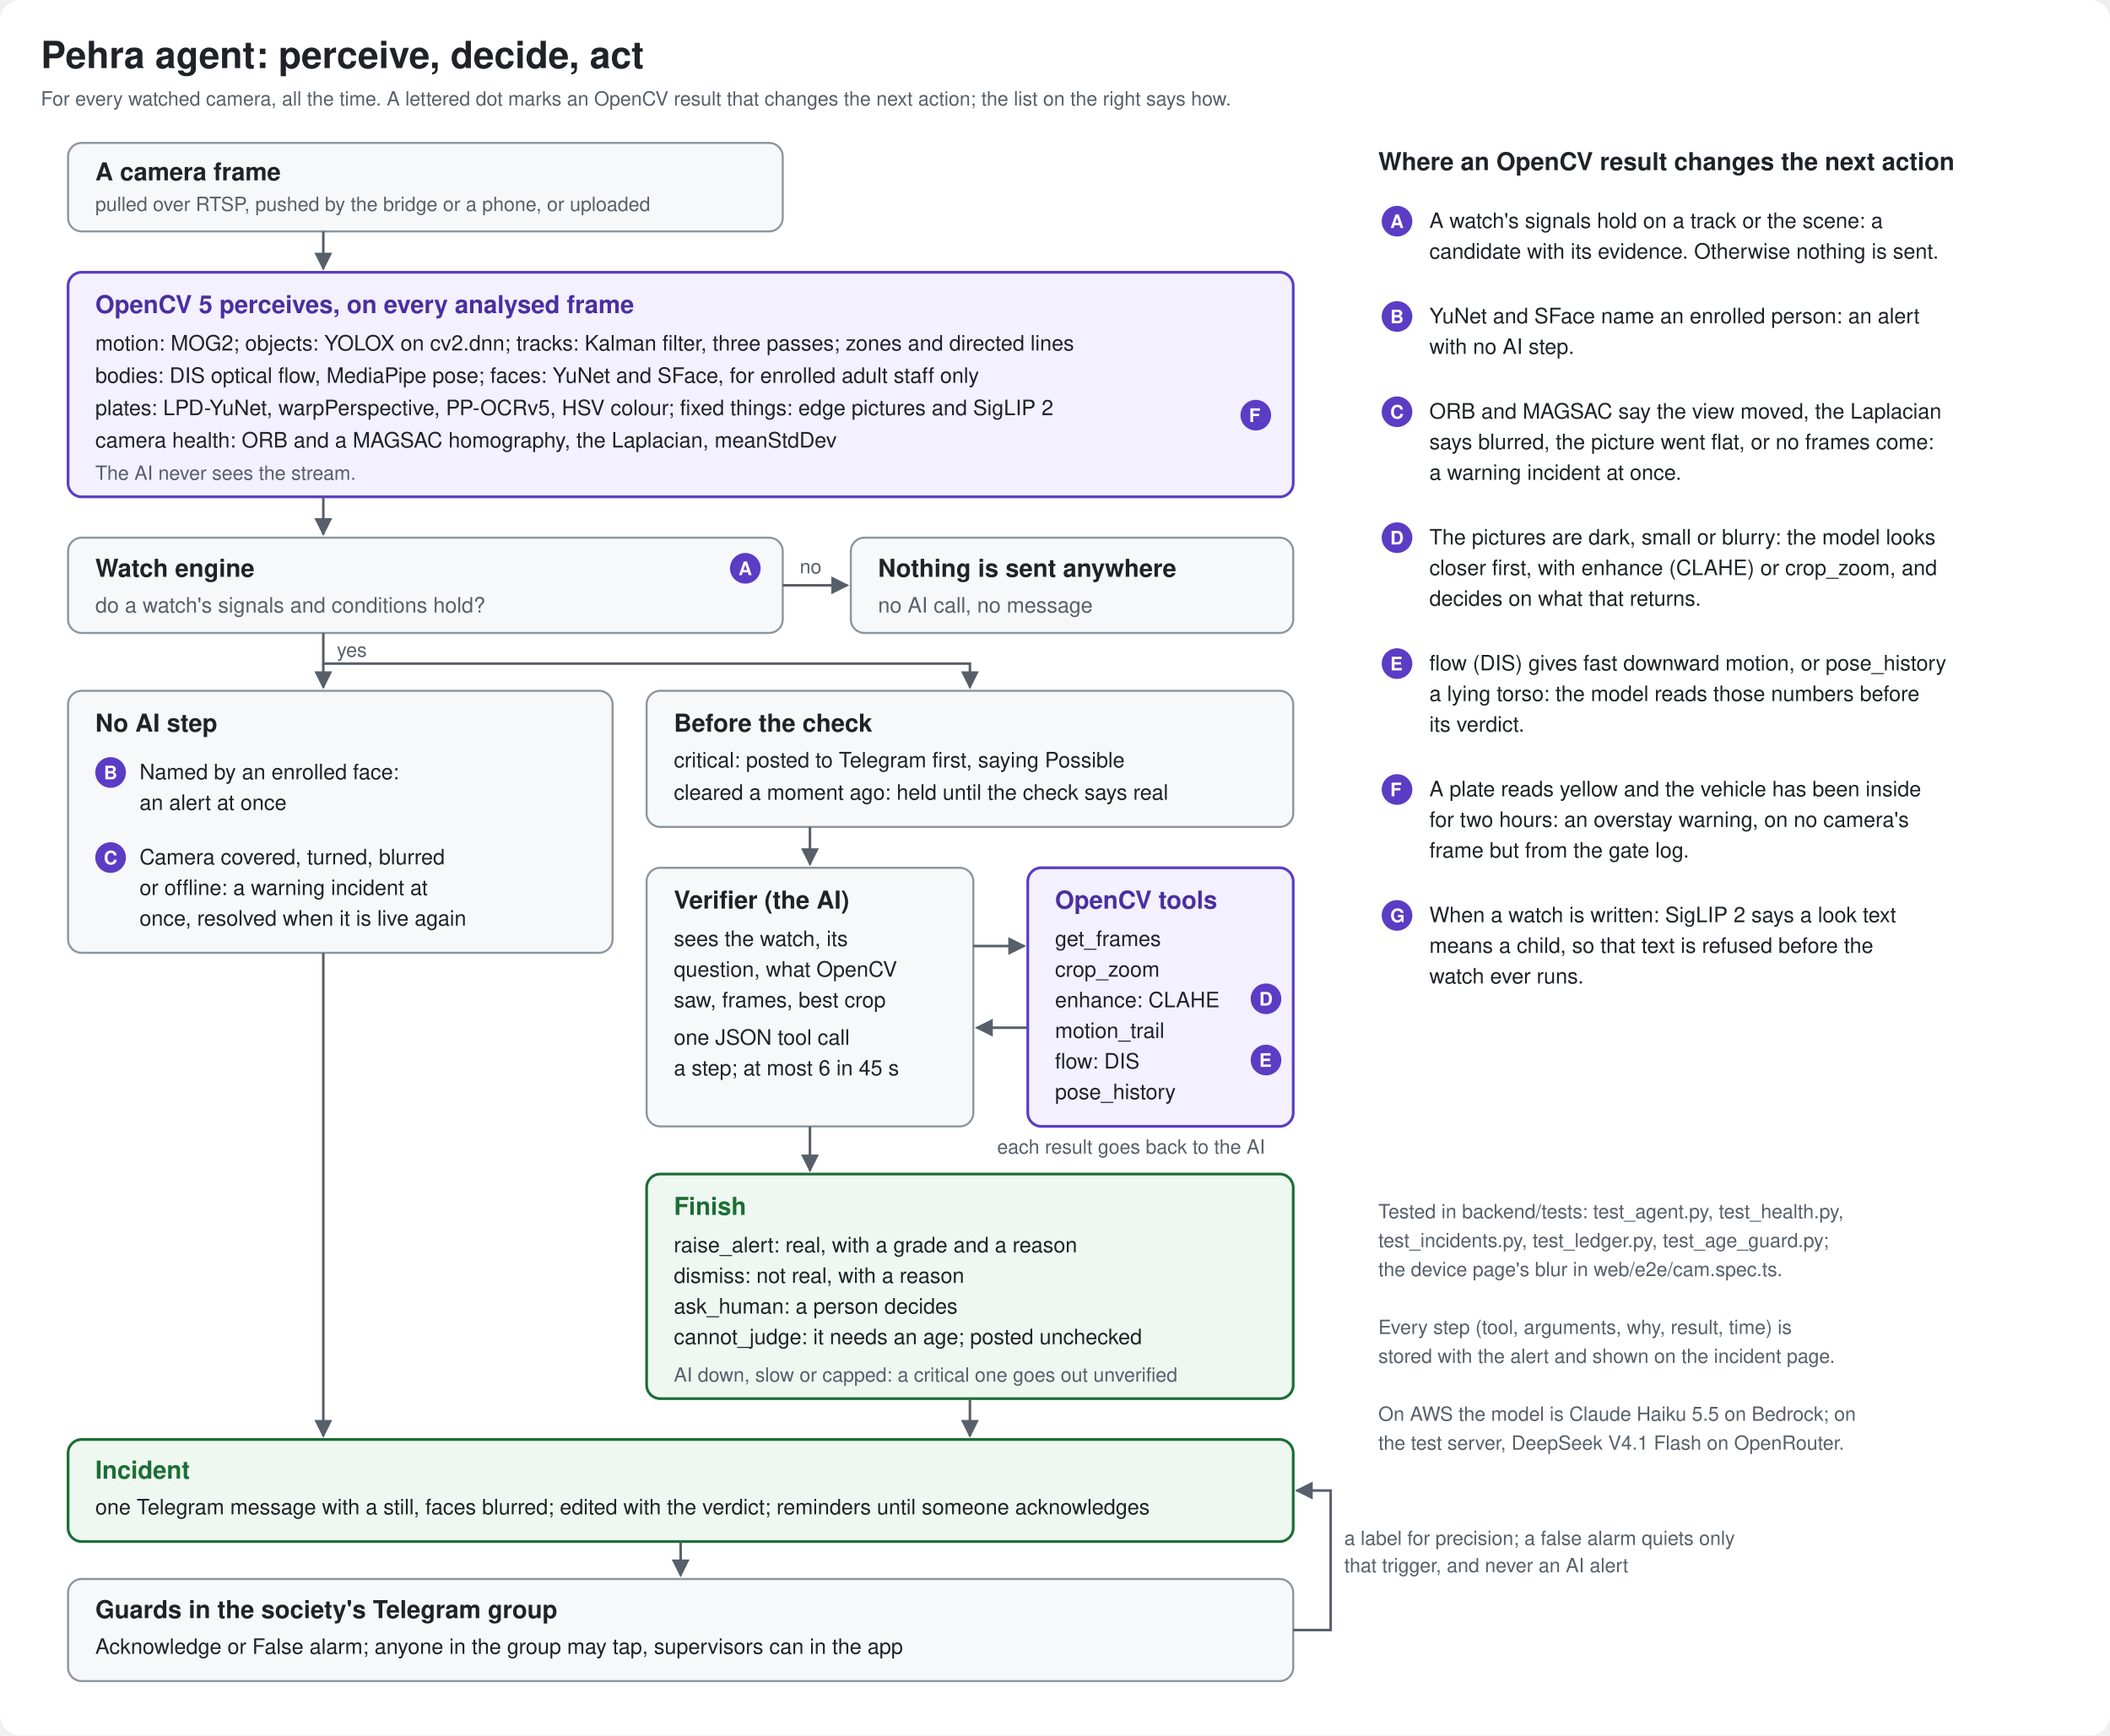
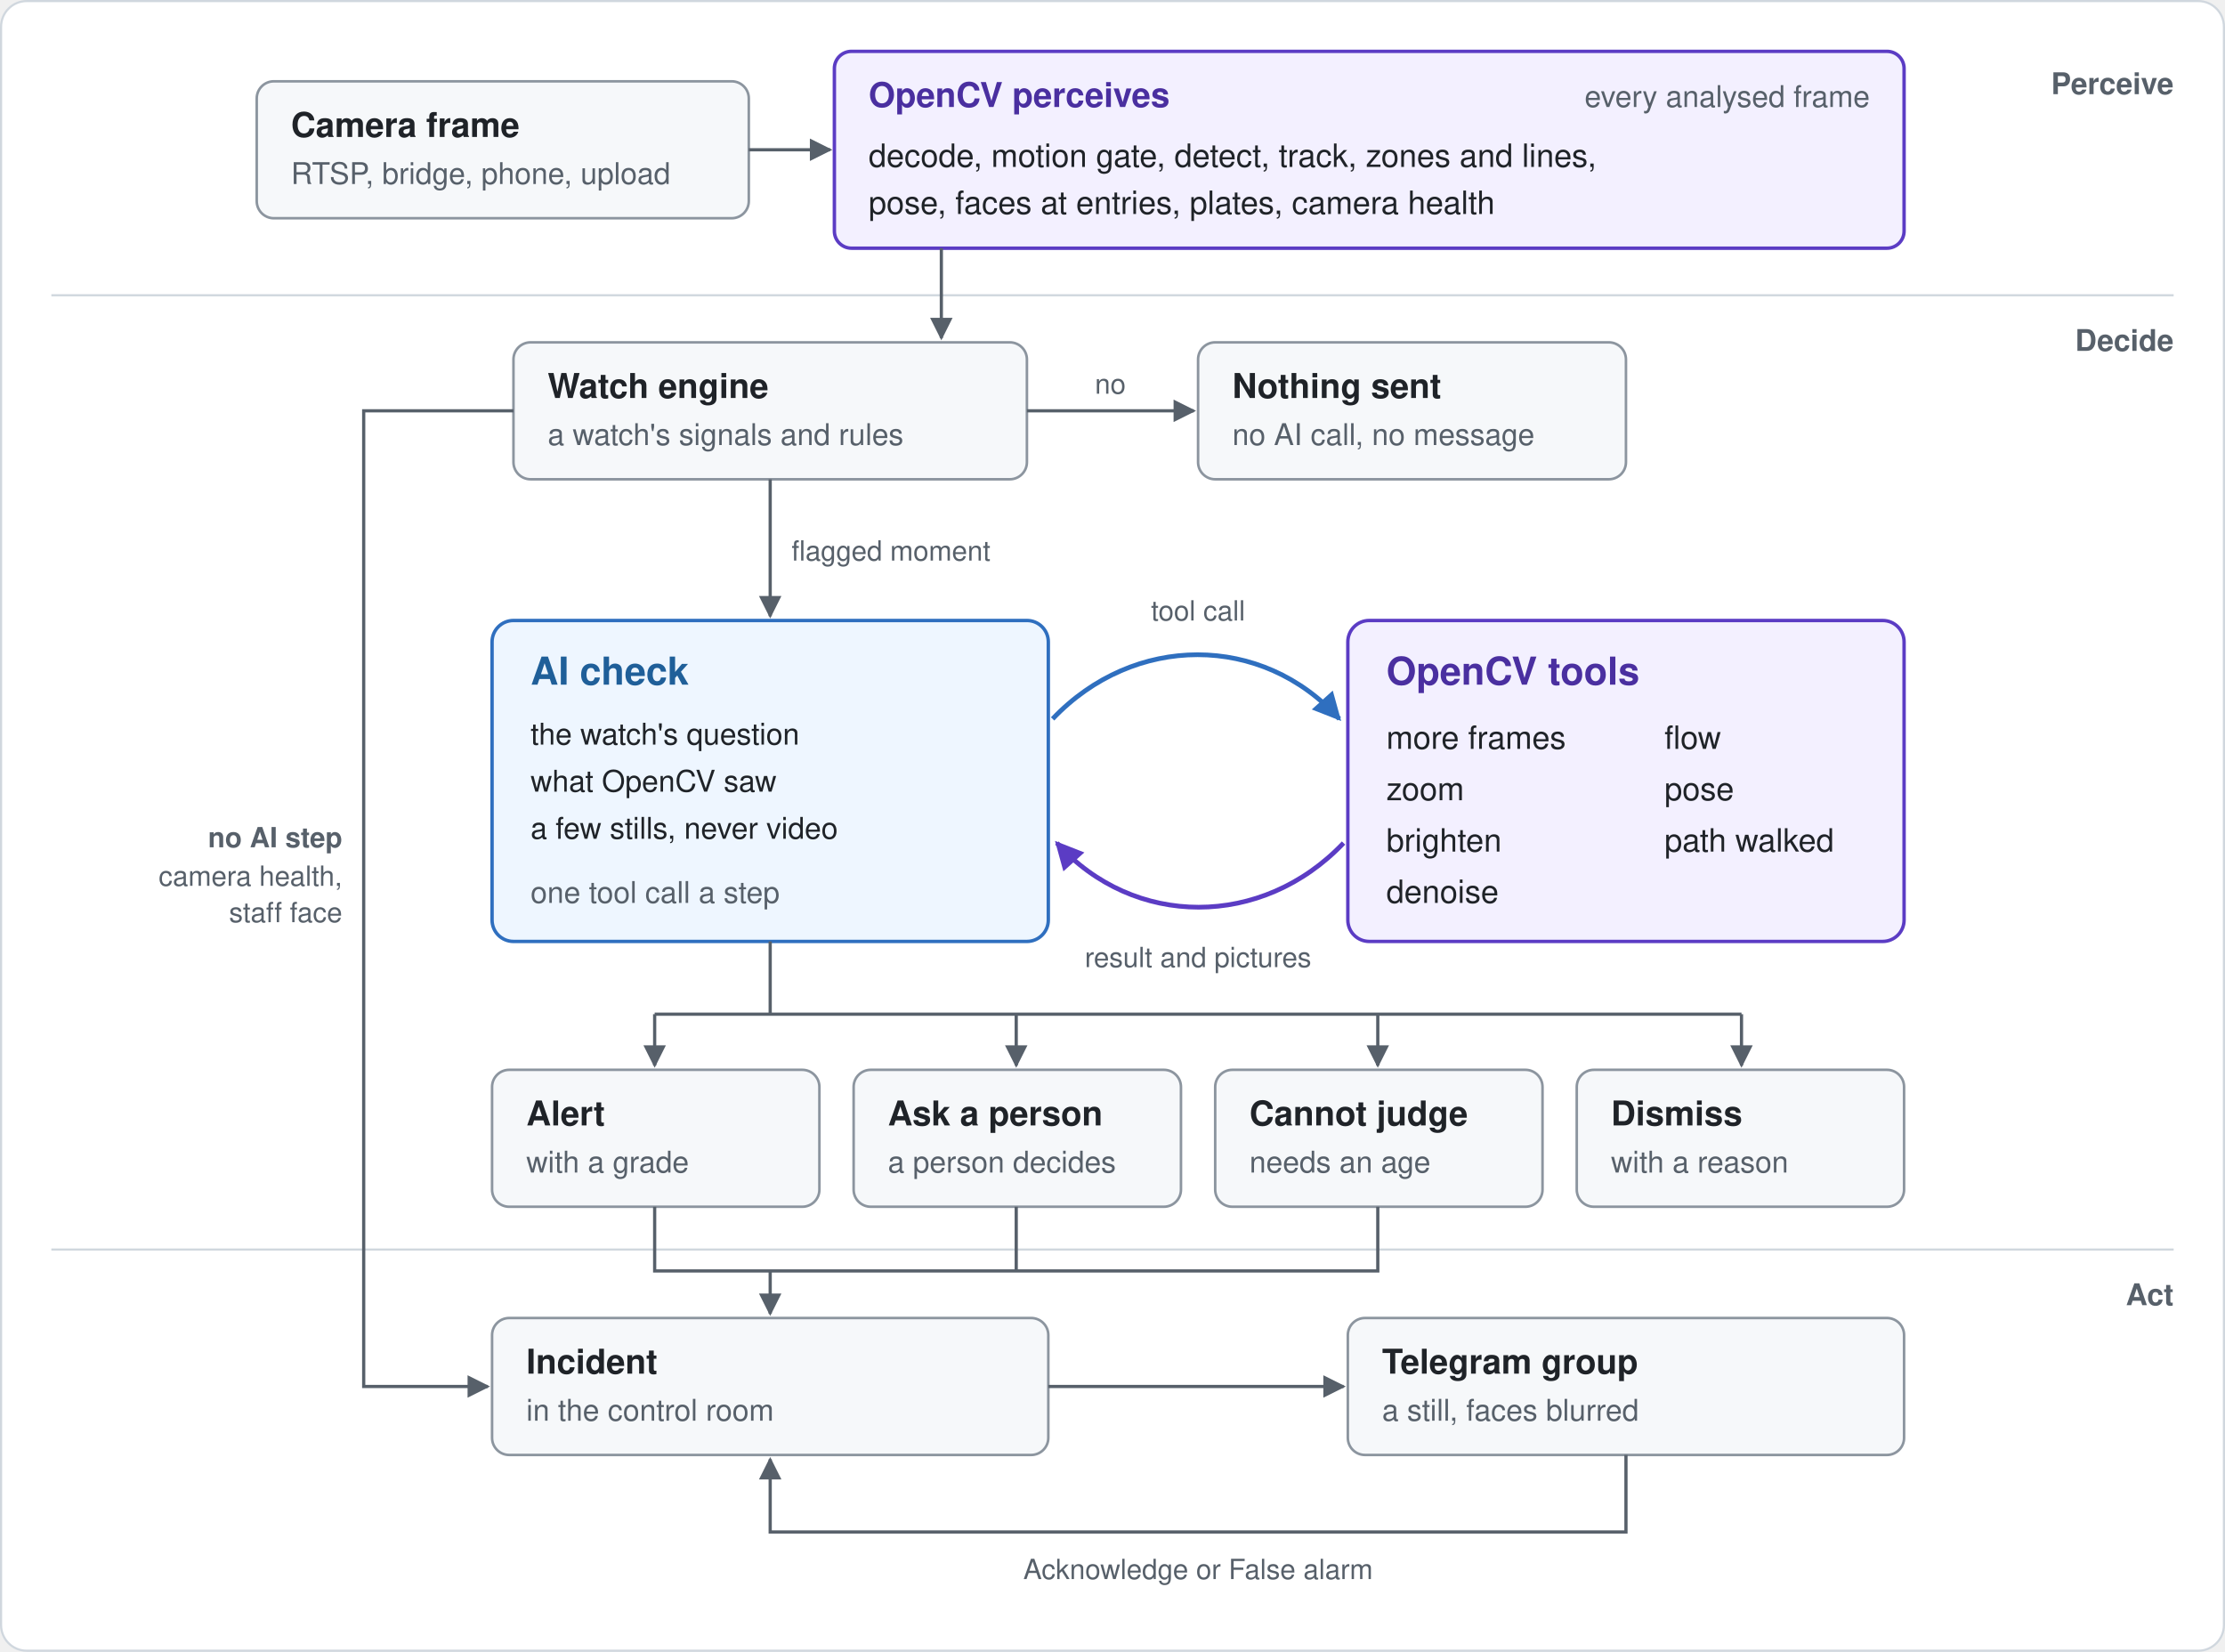
- <svg xmlns="http://www.w3.org/2000/svg" width="1240" height="1020" viewBox="0 0 1240 1020" role="img" aria-labelledby="title desc">
+ <svg xmlns="http://www.w3.org/2000/svg" width="1040" height="772" viewBox="0 0 1040 772" role="img" aria-labelledby="title desc">
  <style>
-     .bg { fill: #ffffff; }
    .t { font-family: system-ui, -apple-system, "Segoe UI", Helvetica, Arial, sans-serif; fill: #1f2328; }
-     .h1 { font-size: 22px; font-weight: 700; }
-     .h2 { font-size: 14.5px; font-weight: 700; }
-     .b { font-size: 12.5px; }
-     .s { font-size: 11.5px; }
+     .h { font-size: 16px; font-weight: 700; }
+     .hb { font-size: 18px; font-weight: 700; }
+     .d { font-size: 14px; }
+     .e { font-size: 15px; }
+     .l { font-size: 13px; fill: #57606a; }
+     .band { font-size: 14px; font-weight: 700; fill: #57606a; }
    .m { fill: #57606a; }
    .cvt { fill: #4a2fa0; }
+     .agt { fill: #1f5f99; }
+     .halo { paint-order: stroke; stroke: #ffffff; stroke-width: 5px; stroke-linejoin: round; }
    .box { fill: #f6f8fa; stroke: #8c959f; stroke-width: 1.2; }
    .cv { fill: #f3f0ff; stroke: #5b3cc4; stroke-width: 1.6; }
-     .act { fill: #eef7f0; stroke: #1b6e35; stroke-width: 1.6; }
-     .actt { fill: #1b6e35; }
+     .ag { fill: #eef6ff; stroke: #2f6fbf; stroke-width: 1.6; }
+     .sep { stroke: #d0d7de; stroke-width: 1; }
    .ln { fill: none; stroke: #57606a; stroke-width: 1.5; }
    .hd { fill: #57606a; }
-     .dot { fill: #5b3cc4; }
-     .dott { font-family: system-ui, -apple-system, "Segoe UI", Helvetica, Arial, sans-serif; font-size: 11px; font-weight: 700; fill: #ffffff; }
-     @media (prefers-color-scheme: dark) {
-       .bg { fill: #0d1117; }
-       .t { fill: #e6edf3; }
-       .m { fill: #9198a1; }
-       .cvt { fill: #c4b5ff; }
-       .box { fill: #161b22; stroke: #3d444d; }
-       .cv { fill: #1d1638; stroke: #a991ff; }
-       .act { fill: #0f2417; stroke: #4fb36b; }
-       .actt { fill: #7ad391; }
-       .ln { stroke: #9198a1; }
-       .hd { fill: #9198a1; }
-       .dot { fill: #a991ff; }
-       .dott { fill: #0d1117; }
-     }
+     .call { fill: none; stroke: #2f6fbf; stroke-width: 2.2; }
+     .back { fill: none; stroke: #5b3cc4; stroke-width: 2.2; }
  </style>
  <defs>
    <marker id="a" viewBox="0 0 10 10" refX="9" refY="5" markerWidth="7" markerHeight="7" orient="auto-start-reverse">
      <path d="M0,0 L10,5 L0,10 z" class="hd" />
    </marker>
+     <marker id="ab" viewBox="0 0 10 10" refX="9" refY="5" markerWidth="6" markerHeight="6" orient="auto">
+       <path d="M0,0 L10,5 L0,10 z" fill="#2f6fbf" />
+     </marker>
+     <marker id="av" viewBox="0 0 10 10" refX="9" refY="5" markerWidth="6" markerHeight="6" orient="auto">
+       <path d="M0,0 L10,5 L0,10 z" fill="#5b3cc4" />
+     </marker>
  </defs>
-   <rect class="bg" x="0" y="0" width="1240" height="1020" rx="12" />
-   <text class="t h1" x="24" y="40">Pehra agent: perceive, decide, act</text>
-   <text class="t s m" x="24" y="62">For every watched camera, all the time. A lettered dot marks an OpenCV result that changes the next action; the list on the right says how.</text>
-   <rect class="box" x="40" y="84" width="420" height="52" rx="8" />
-   <text class="t h2" x="56" y="106">A camera frame</text>
-   <text class="t s m" x="56" y="124">pulled over RTSP, pushed by the bridge or a phone, or uploaded</text>
-   <path class="ln" d="M190,136 V158" marker-end="url(#a)" />
-   <rect class="cv" x="40" y="160" width="720" height="132" rx="8" />
-   <text class="t h2 cvt" x="56" y="184">OpenCV 5 perceives, on every analysed frame</text>
-   <text class="t b" x="56" y="206">motion: MOG2; objects: YOLOX on cv2.dnn; tracks: Kalman filter, three passes; zones and directed lines</text>
-   <text class="t b" x="56" y="225">bodies: DIS optical flow, MediaPipe pose; faces: YuNet and SFace, for enrolled adult staff only</text>
-   <text class="t b" x="56" y="244">plates: LPD-YuNet, warpPerspective, PP-OCRv5, HSV colour; fixed things: edge pictures and SigLIP 2</text>
-   <text class="t b" x="56" y="263">camera health: ORB and a MAGSAC homography, the Laplacian, meanStdDev</text>
-   <text class="t s m" x="56" y="282">The AI never sees the stream.</text>
-   <circle class="dot" cx="738" cy="244" r="9" />
-   <text class="dott" x="734" y="248">F</text>
-   <path class="ln" d="M190,292 V314" marker-end="url(#a)" />
-   <rect class="box" x="40" y="316" width="420" height="56" rx="8" />
-   <text class="t h2" x="56" y="339">Watch engine</text>
-   <text class="t b m" x="56" y="360">do a watch's signals and conditions hold?</text>
-   <circle class="dot" cx="438" cy="334" r="9" />
-   <text class="dott" x="434" y="338">A</text>
-   <path class="ln" d="M460,344 H498" marker-end="url(#a)" />
-   <text class="t s m" x="470" y="337">no</text>
-   <rect class="box" x="500" y="316" width="260" height="56" rx="8" />
-   <text class="t h2" x="516" y="339">Nothing is sent anywhere</text>
-   <text class="t b m" x="516" y="360">no AI call, no message</text>
-   <path class="ln" d="M190,372 V390 H570 V404" marker-end="url(#a)" />
-   <path class="ln" d="M190,390 V404" marker-end="url(#a)" />
-   <text class="t s m" x="198" y="386">yes</text>
-   <rect class="box" x="40" y="406" width="320" height="154" rx="8" />
-   <text class="t h2" x="56" y="430">No AI step</text>
-   <circle class="dot" cx="65" cy="454" r="9" />
-   <text class="dott" x="61" y="458">B</text>
-   <text class="t b" x="82" y="458">Named by an enrolled face:</text>
-   <text class="t b" x="82" y="476">an alert at once</text>
-   <circle class="dot" cx="65" cy="504" r="9" />
-   <text class="dott" x="61" y="508">C</text>
-   <text class="t b" x="82" y="508">Camera covered, turned, blurred</text>
-   <text class="t b" x="82" y="526">or offline: a warning incident at</text>
-   <text class="t b" x="82" y="544">once, resolved when it is live again</text>
-   <path class="ln" d="M190,560 V844" marker-end="url(#a)" />
-   <rect class="box" x="380" y="406" width="380" height="80" rx="8" />
-   <text class="t h2" x="396" y="430">Before the check</text>
-   <text class="t b" x="396" y="451">critical: posted to Telegram first, saying Possible</text>
-   <text class="t b" x="396" y="470">cleared a moment ago: held until the check says real</text>
-   <path class="ln" d="M476,486 V508" marker-end="url(#a)" />
-   <rect class="box" x="380" y="510" width="192" height="152" rx="8" />
-   <text class="t h2" x="396" y="534">Verifier (the AI)</text>
-   <text class="t b" x="396" y="556">sees the watch, its</text>
-   <text class="t b" x="396" y="574">question, what OpenCV</text>
-   <text class="t b" x="396" y="592">saw, frames, best crop</text>
-   <text class="t b" x="396" y="614">one JSON tool call</text>
-   <text class="t b" x="396" y="632">a step; at most 6 in 45 s</text>
-   <path class="ln" d="M572,556 H602" marker-end="url(#a)" />
-   <path class="ln" d="M604,604 H574" marker-end="url(#a)" />
-   <rect class="cv" x="604" y="510" width="156" height="152" rx="8" />
-   <text class="t h2 cvt" x="620" y="534">OpenCV tools</text>
-   <text class="t b" x="620" y="556">get_frames</text>
-   <text class="t b" x="620" y="574">crop_zoom</text>
-   <text class="t b" x="620" y="592">enhance: CLAHE</text>
-   <text class="t b" x="620" y="610">motion_trail</text>
-   <text class="t b" x="620" y="628">flow: DIS</text>
-   <text class="t b" x="620" y="646">pose_history</text>
-   <circle class="dot" cx="744" cy="587" r="9" />
-   <text class="dott" x="740" y="591">D</text>
-   <circle class="dot" cx="744" cy="623" r="9" />
-   <text class="dott" x="740" y="627">E</text>
-   <text class="t s m" x="586" y="678">each result goes back to the AI</text>
-   <path class="ln" d="M476,662 V688" marker-end="url(#a)" />
-   <rect class="act" x="380" y="690" width="380" height="132" rx="8" />
-   <text class="t h2 actt" x="396" y="714">Finish</text>
-   <text class="t b" x="396" y="736">raise_alert: real, with a grade and a reason</text>
-   <text class="t b" x="396" y="754">dismiss: not real, with a reason</text>
-   <text class="t b" x="396" y="772">ask_human: a person decides</text>
-   <text class="t b" x="396" y="790">cannot_judge: it needs an age; posted unchecked</text>
-   <text class="t s m" x="396" y="812">AI down, slow or capped: a critical one goes out unverified</text>
-   <path class="ln" d="M570,822 V844" marker-end="url(#a)" />
-   <rect class="act" x="40" y="846" width="720" height="60" rx="8" />
-   <text class="t h2 actt" x="56" y="869">Incident</text>
-   <text class="t b" x="56" y="890">one Telegram message with a still, faces blurred; edited with the verdict; reminders until someone acknowledges</text>
-   <path class="ln" d="M400,906 V926" marker-end="url(#a)" />
-   <rect class="box" x="40" y="928" width="720" height="60" rx="8" />
-   <text class="t h2" x="56" y="951">Guards in the society's Telegram group</text>
-   <text class="t b" x="56" y="972">Acknowledge or False alarm; anyone in the group may tap, supervisors can in the app</text>
-   <path class="ln" d="M760,958 H782 V876 H762" marker-end="url(#a)" />
-   <text class="t s m" x="790" y="908">a label for precision; a false alarm quiets only</text>
-   <text class="t s m" x="790" y="924">that trigger, and never an AI alert</text>
-   <text class="t h2" x="810" y="100">Where an OpenCV result changes the next action</text>
-   <circle class="dot" cx="821" cy="130" r="9" />
-   <text class="dott" x="817" y="134">A</text>
-   <text class="t b" x="840" y="134">A watch's signals hold on a track or the scene: a</text>
-   <text class="t b" x="840" y="152">candidate with its evidence. Otherwise nothing is sent.</text>
-   <circle class="dot" cx="821" cy="186" r="9" />
-   <text class="dott" x="817" y="190">B</text>
-   <text class="t b" x="840" y="190">YuNet and SFace name an enrolled person: an alert</text>
-   <text class="t b" x="840" y="208">with no AI step.</text>
-   <circle class="dot" cx="821" cy="242" r="9" />
-   <text class="dott" x="817" y="246">C</text>
-   <text class="t b" x="840" y="246">ORB and MAGSAC say the view moved, the Laplacian</text>
-   <text class="t b" x="840" y="264">says blurred, the picture went flat, or no frames come:</text>
-   <text class="t b" x="840" y="282">a warning incident at once.</text>
-   <circle class="dot" cx="821" cy="316" r="9" />
-   <text class="dott" x="817" y="320">D</text>
-   <text class="t b" x="840" y="320">The pictures are dark, small or blurry: the model looks</text>
-   <text class="t b" x="840" y="338">closer first, with enhance (CLAHE) or crop_zoom, and</text>
-   <text class="t b" x="840" y="356">decides on what that returns.</text>
-   <circle class="dot" cx="821" cy="390" r="9" />
-   <text class="dott" x="817" y="394">E</text>
-   <text class="t b" x="840" y="394">flow (DIS) gives fast downward motion, or pose_history</text>
-   <text class="t b" x="840" y="412">a lying torso: the model reads those numbers before</text>
-   <text class="t b" x="840" y="430">its verdict.</text>
-   <circle class="dot" cx="821" cy="464" r="9" />
-   <text class="dott" x="817" y="468">F</text>
-   <text class="t b" x="840" y="468">A plate reads yellow and the vehicle has been inside</text>
-   <text class="t b" x="840" y="486">for two hours: an overstay warning, on no camera's</text>
-   <text class="t b" x="840" y="504">frame but from the gate log.</text>
-   <circle class="dot" cx="821" cy="538" r="9" />
-   <text class="dott" x="817" y="542">G</text>
-   <text class="t b" x="840" y="542">When a watch is written: SigLIP 2 says a look text</text>
-   <text class="t b" x="840" y="560">means a child, so that text is refused before the</text>
-   <text class="t b" x="840" y="578">watch ever runs.</text>
-   <text class="t s m" x="810" y="716">Tested in backend/tests: test_agent.py, test_health.py,</text>
-   <text class="t s m" x="810" y="733">test_incidents.py, test_ledger.py, test_age_guard.py;</text>
-   <text class="t s m" x="810" y="750">the device page's blur in web/e2e/cam.spec.ts.</text>
-   <text class="t s m" x="810" y="784">Every step (tool, arguments, why, result, time) is</text>
-   <text class="t s m" x="810" y="801">stored with the alert and shown on the incident page.</text>
-   <text class="t s m" x="810" y="835">On AWS the model is Claude Haiku 5.5 on Bedrock; on</text>
-   <text class="t s m" x="810" y="852">the test server, DeepSeek V4.1 Flash on OpenRouter.</text>
+   <rect x="0.5" y="0.5" width="1039" height="771" rx="12" fill="#ffffff" stroke="#d0d7de" />
+   <line class="sep" x1="24" y1="138" x2="1016" y2="138" />
+   <line class="sep" x1="24" y1="584" x2="1016" y2="584" />
+   <text class="t band" x="1016" y="44" text-anchor="end">Perceive</text>
+   <text class="t band" x="1016" y="164" text-anchor="end">Decide</text>
+   <text class="t band" x="1016" y="610" text-anchor="end">Act</text>
+   <rect class="box" x="120" y="38" width="230" height="64" rx="8" />
+   <text class="t h" x="136" y="64">Camera frame</text>
+   <text class="t d m" x="136" y="86">RTSP, bridge, phone, upload</text>
+   <path class="ln" d="M350,70 H388" marker-end="url(#a)" />
+   <rect class="cv" x="390" y="24" width="500" height="92" rx="8" />
+   <text class="t h cvt" x="406" y="50">OpenCV perceives</text>
+   <text class="t d m" x="874" y="50" text-anchor="end">every analysed frame</text>
+   <text class="t e" x="406" y="78">decode, motion gate, detect, track, zones and lines,</text>
+   <text class="t e" x="406" y="100">pose, faces at entries, plates, camera health</text>
+   <path class="ln" d="M440,116 V158" marker-end="url(#a)" />
+   <rect class="box" x="240" y="160" width="240" height="64" rx="8" />
+   <text class="t h" x="256" y="186">Watch engine</text>
+   <text class="t d m" x="256" y="208">a watch's signals and rules</text>
+   <path class="ln" d="M480,192 H558" marker-end="url(#a)" />
+   <text class="t l" x="519" y="184" text-anchor="middle">no</text>
+   <rect class="box" x="560" y="160" width="200" height="64" rx="8" />
+   <text class="t h" x="576" y="186">Nothing sent</text>
+   <text class="t d m" x="576" y="208">no AI call, no message</text>
+   <path class="ln" d="M240,192 H170 V648 H228" marker-end="url(#a)" />
+   <text class="t l" x="160" y="396" text-anchor="end" font-weight="700">no AI step</text>
+   <text class="t l" x="160" y="414" text-anchor="end">camera health,</text>
+   <text class="t l" x="160" y="431" text-anchor="end">staff face</text>
+   <path class="ln" d="M360,224 V288" marker-end="url(#a)" />
+   <text class="t l" x="370" y="262">flagged moment</text>
+   <rect class="ag" x="230" y="290" width="260" height="150" rx="10" />
+   <text class="t hb agt" x="248" y="320">AI check</text>
+   <text class="t d" x="248" y="348">the watch's question</text>
+   <text class="t d" x="248" y="370">what OpenCV saw</text>
+   <text class="t d" x="248" y="392">a few stills, never video</text>
+   <text class="t d m" x="248" y="422">one tool call a step</text>
+   <rect class="cv" x="630" y="290" width="260" height="150" rx="10" />
+   <text class="t hb cvt" x="648" y="320">OpenCV tools</text>
+   <text class="t e" x="648" y="350">more frames</text>
+   <text class="t e" x="648" y="374">zoom</text>
+   <text class="t e" x="648" y="398">brighten</text>
+   <text class="t e" x="648" y="422">denoise</text>
+   <text class="t e" x="778" y="350">flow</text>
+   <text class="t e" x="778" y="374">pose</text>
+   <text class="t e" x="778" y="398">path walked</text>
+   <path class="call" d="M492,336 C530,296 590,296 626,336" marker-end="url(#ab)" />
+   <text class="t l" x="560" y="290" text-anchor="middle">tool call</text>
+   <path class="back" d="M628,394 C590,434 530,434 494,394" marker-end="url(#av)" />
+   <text class="t l" x="560" y="452" text-anchor="middle">result and pictures</text>
+   <path class="ln" d="M360,440 V474" />
+   <path class="ln" d="M306,474 H814" />
+   <path class="ln" d="M306,474 V498" marker-end="url(#a)" />
+   <path class="ln" d="M475,474 V498" marker-end="url(#a)" />
+   <path class="ln" d="M644,474 V498" marker-end="url(#a)" />
+   <path class="ln" d="M814,474 V498" marker-end="url(#a)" />
+   <rect class="box" x="230" y="500" width="153" height="64" rx="8" />
+   <text class="t h" x="246" y="526">Alert</text>
+   <text class="t d m" x="246" y="548">with a grade</text>
+   <rect class="box" x="399" y="500" width="153" height="64" rx="8" />
+   <text class="t h" x="415" y="526">Ask a person</text>
+   <text class="t d m" x="415" y="548">a person decides</text>
+   <rect class="box" x="568" y="500" width="153" height="64" rx="8" />
+   <text class="t h" x="584" y="526">Cannot judge</text>
+   <text class="t d m" x="584" y="548">needs an age</text>
+   <rect class="box" x="737" y="500" width="153" height="64" rx="8" />
+   <text class="t h" x="753" y="526">Dismiss</text>
+   <text class="t d m" x="753" y="548">with a reason</text>
+   <path class="ln" d="M306,564 V594 H644 V564" />
+   <path class="ln" d="M475,564 V594" />
+   <path class="ln" d="M360,594 V614" marker-end="url(#a)" />
+   <rect class="box" x="230" y="616" width="260" height="64" rx="8" />
+   <text class="t h" x="246" y="642">Incident</text>
+   <text class="t d m" x="246" y="664">in the control room</text>
+   <path class="ln" d="M490,648 H628" marker-end="url(#a)" />
+   <rect class="box" x="630" y="616" width="260" height="64" rx="8" />
+   <text class="t h" x="646" y="642">Telegram group</text>
+   <text class="t d m" x="646" y="664">a still, faces blurred</text>
+   <path class="ln" d="M760,680 V716 H360 V682" marker-end="url(#a)" />
+   <text class="t l" x="560" y="738" text-anchor="middle">Acknowledge or False alarm</text>
</svg>
